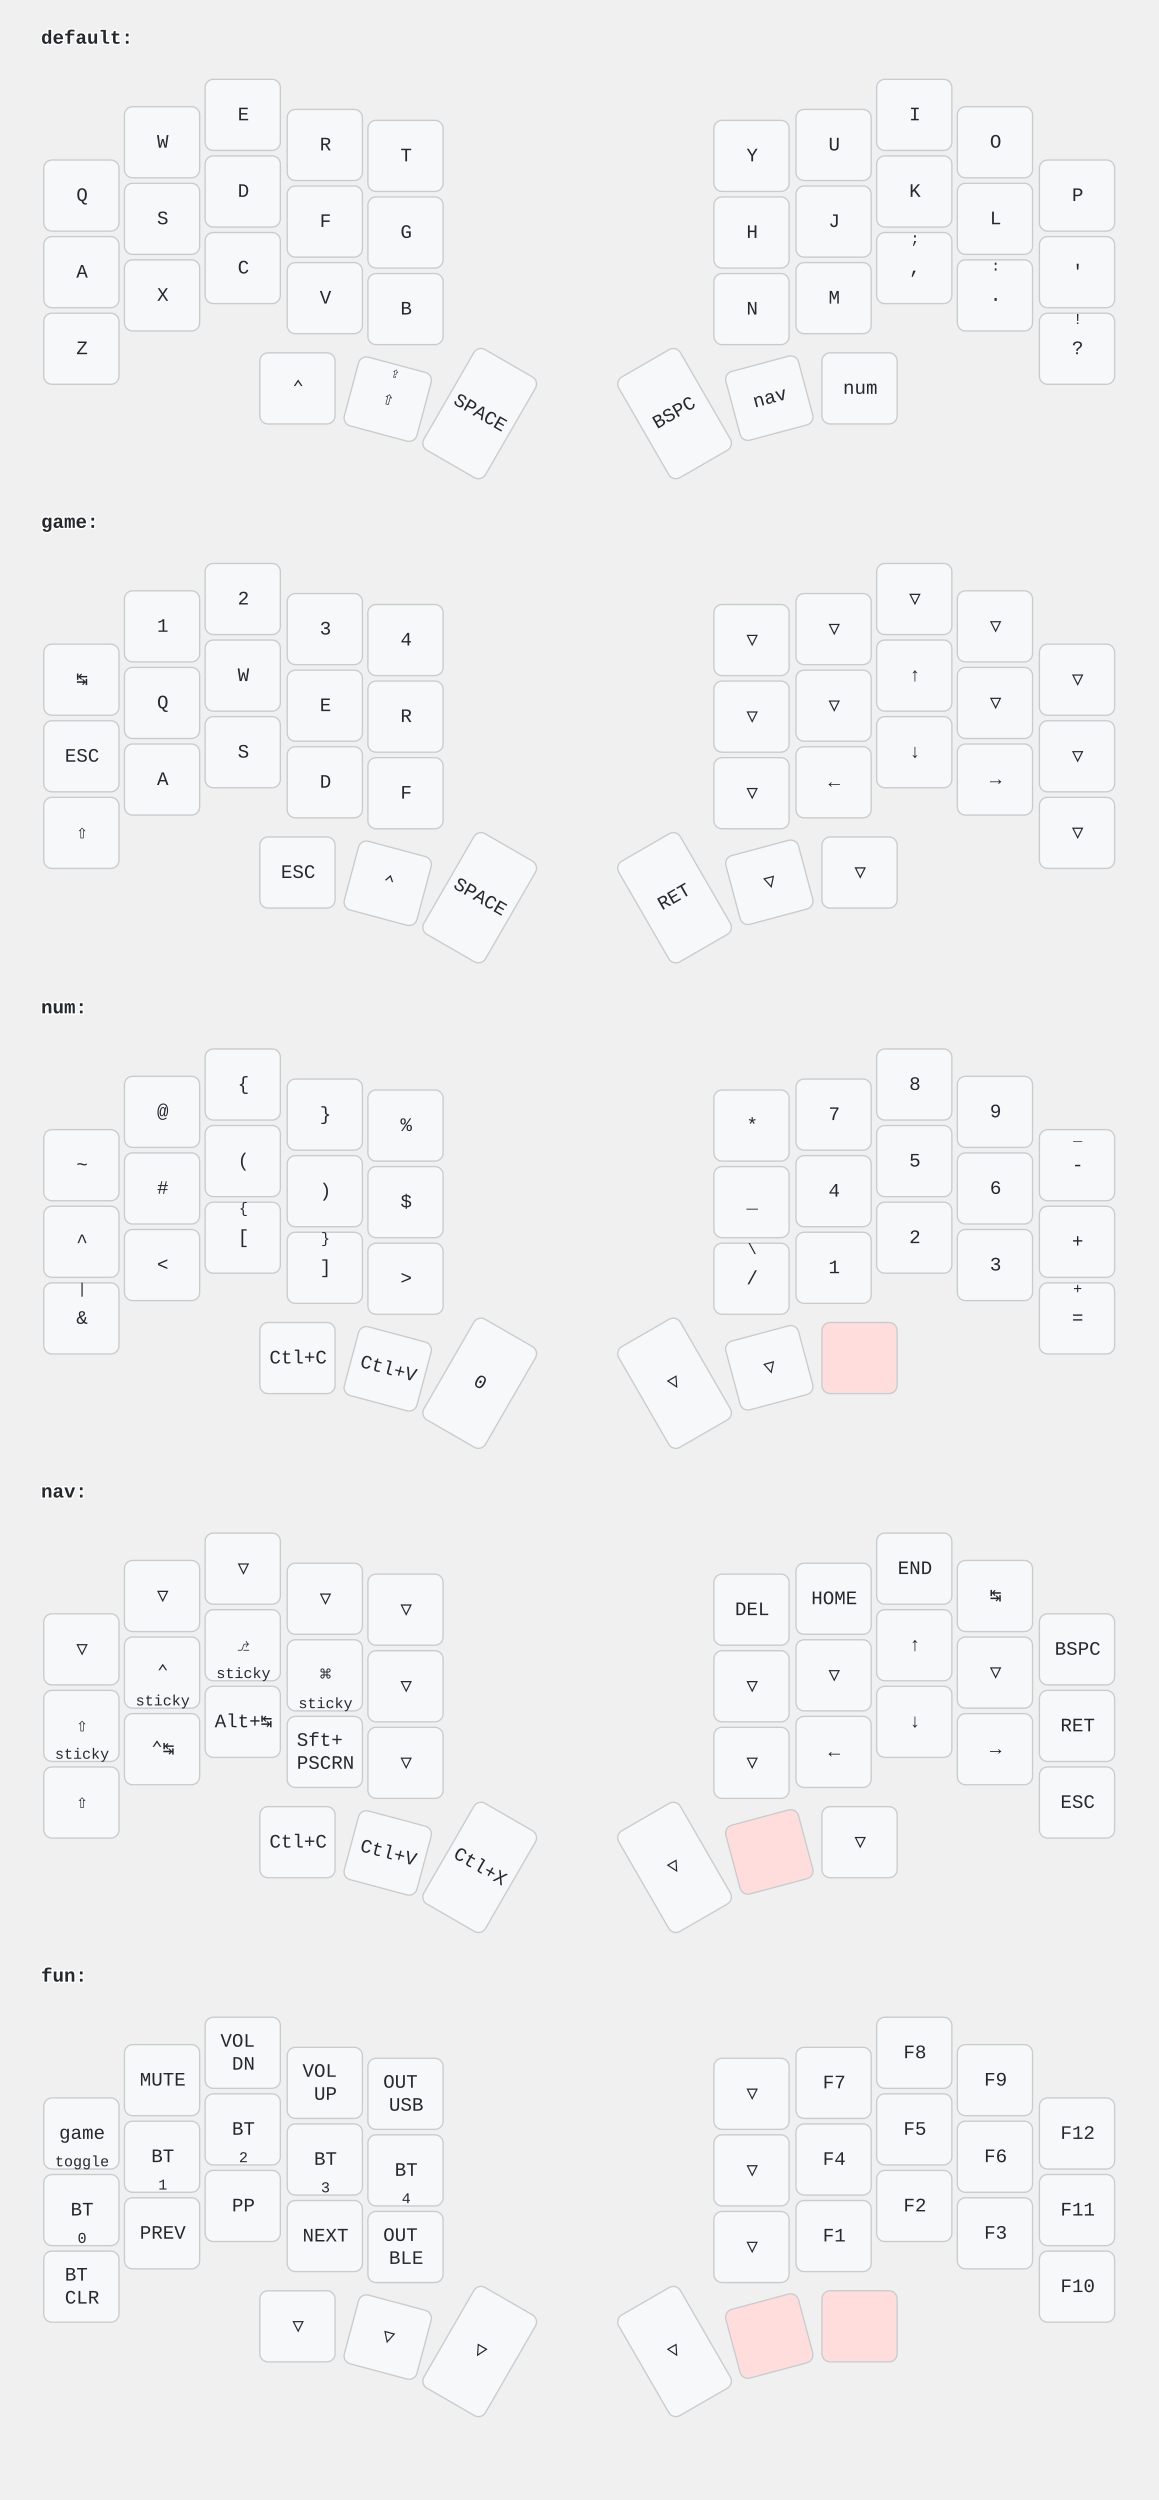
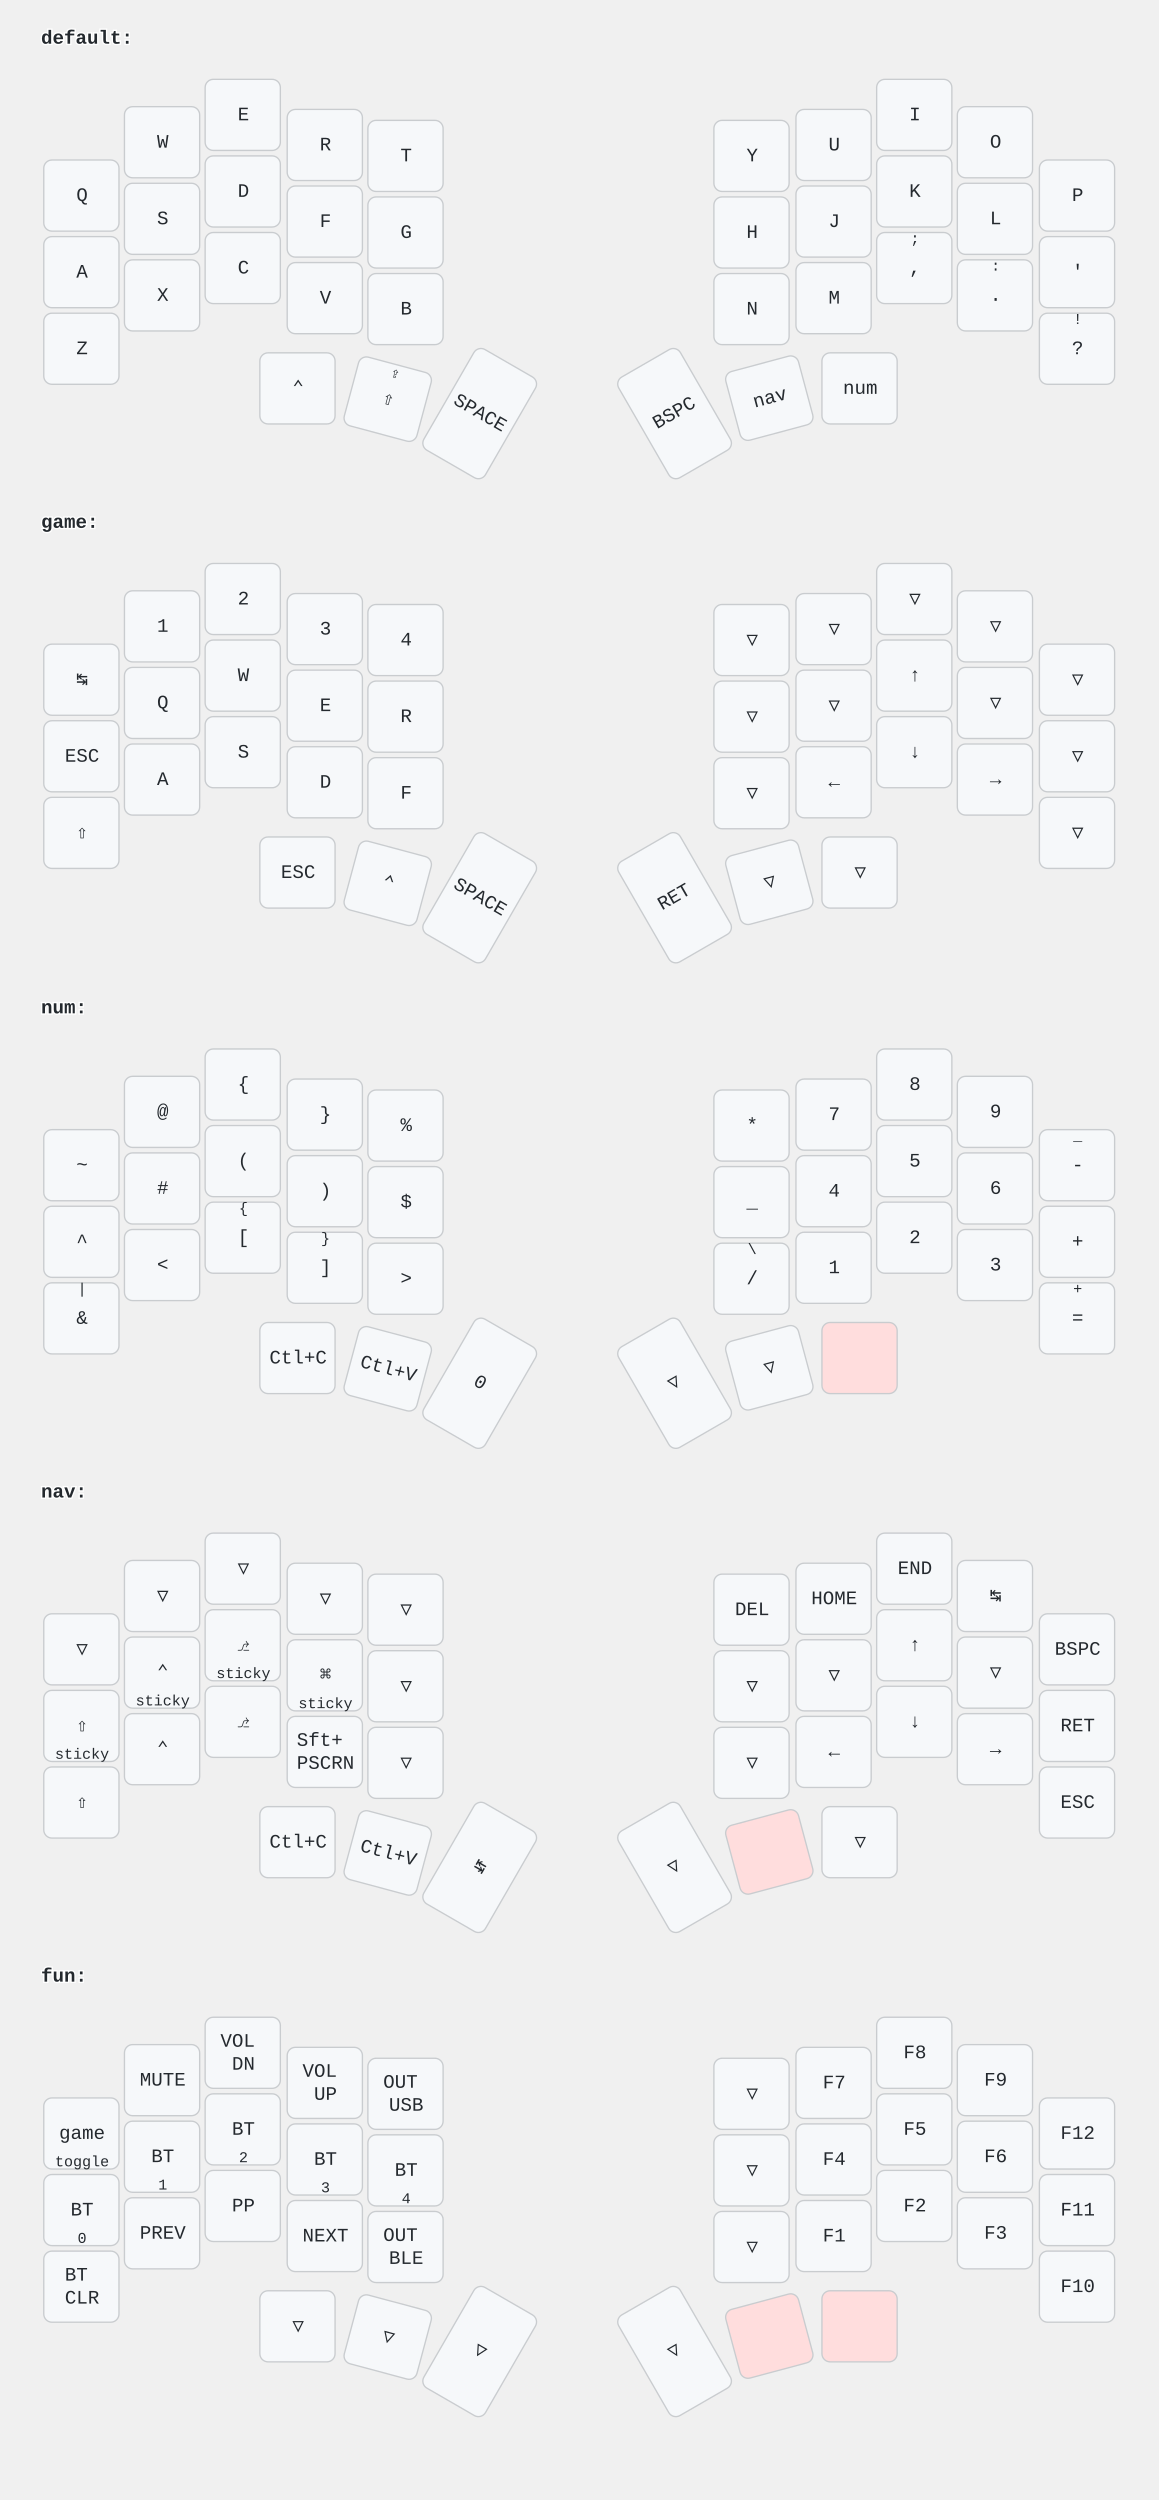
<svg xmlns="http://www.w3.org/2000/svg" width="847" height="1828" viewBox="0 0 847 1828" class="keymap">
  <style>/* font and background color specifications */
svg {
    font-family: SFMono-Regular,Consolas,Liberation Mono,Menlo,monospace;
    font-size: 14px;
    font-kerning: normal;
    text-rendering: optimizeLegibility;
    fill: #24292e;
}

/* default key styling */
rect {
    fill: #f6f8fa;
    stroke: #c9cccf;
    stroke-width: 1;
}

/* color accent for combo boxes */
rect.combo {
    fill: #cdf;
}

/* color accent for held keys */
rect.held, rect.combo.held {
    fill: #fdd;
}

/* color accent for ghost (optional) keys */
rect.ghost, rect.combo.ghost {
    fill: #ddd;
}

text {
    text-anchor: middle;
    dominant-baseline: middle;
}

/* styling for layer labels */
text.label {
    font-weight: bold;
    text-anchor: start;
    stroke: white;
    stroke-width: 2;
    paint-order: stroke;
}

/* styling for combo tap, and key hold/shifted label text */
text.combo, text.hold, text.shifted {
    font-size: 11px;
}

text.hold {
    text-anchor: middle;
    dominant-baseline: auto;
}

text.shifted {
    text-anchor: middle;
    dominant-baseline: hanging;
}

/* styling for hold/shifted label text in combo box */
text.combo.hold, text.combo.shifted {
    font-size: 8px;
}

/* styling for combo dendrons */
path {
    stroke-width: 1;
    stroke: gray;
    fill: none;
}
</style>
  <g transform="translate(30, 0)" class="layer-default">
    <text x="0" y="28" class="label" id="default">default:</text>
    <g transform="translate(0, 56)">
      <g transform="translate(30, 87)" class="key keypos-0">
        <rect rx="6" ry="6" x="-28" y="-26" width="55" height="52" class="key" />
        <text x="0" y="0" class="key tap">Q</text>
      </g>
      <g transform="translate(89, 48)" class="key keypos-1">
        <rect rx="6" ry="6" x="-28" y="-26" width="55" height="52" class="key" />
        <text x="0" y="0" class="key tap">W</text>
      </g>
      <g transform="translate(148, 28)" class="key keypos-2">
        <rect rx="6" ry="6" x="-28" y="-26" width="55" height="52" class="key" />
        <text x="0" y="0" class="key tap">E</text>
      </g>
      <g transform="translate(208, 50)" class="key keypos-3">
        <rect rx="6" ry="6" x="-28" y="-26" width="55" height="52" class="key" />
        <text x="0" y="0" class="key tap">R</text>
      </g>
      <g transform="translate(267, 58)" class="key keypos-4">
        <rect rx="6" ry="6" x="-28" y="-26" width="55" height="52" class="key" />
        <text x="0" y="0" class="key tap">T</text>
      </g>
      <g transform="translate(520, 58)" class="key keypos-5">
        <rect rx="6" ry="6" x="-28" y="-26" width="55" height="52" class="key" />
        <text x="0" y="0" class="key tap">Y</text>
      </g>
      <g transform="translate(580, 50)" class="key keypos-6">
        <rect rx="6" ry="6" x="-28" y="-26" width="55" height="52" class="key" />
        <text x="0" y="0" class="key tap">U</text>
      </g>
      <g transform="translate(639, 28)" class="key keypos-7">
        <rect rx="6" ry="6" x="-28" y="-26" width="55" height="52" class="key" />
        <text x="0" y="0" class="key tap">I</text>
      </g>
      <g transform="translate(698, 48)" class="key keypos-8">
        <rect rx="6" ry="6" x="-28" y="-26" width="55" height="52" class="key" />
        <text x="0" y="0" class="key tap">O</text>
      </g>
      <g transform="translate(758, 87)" class="key keypos-9">
        <rect rx="6" ry="6" x="-28" y="-26" width="55" height="52" class="key" />
        <text x="0" y="0" class="key tap">P</text>
      </g>
      <g transform="translate(30, 143)" class="key keypos-10">
        <rect rx="6" ry="6" x="-28" y="-26" width="55" height="52" class="key" />
        <text x="0" y="0" class="key tap">A</text>
      </g>
      <g transform="translate(89, 104)" class="key keypos-11">
        <rect rx="6" ry="6" x="-28" y="-26" width="55" height="52" class="key" />
        <text x="0" y="0" class="key tap">S</text>
      </g>
      <g transform="translate(148, 84)" class="key keypos-12">
        <rect rx="6" ry="6" x="-28" y="-26" width="55" height="52" class="key" />
        <text x="0" y="0" class="key tap">D</text>
      </g>
      <g transform="translate(208, 106)" class="key keypos-13">
        <rect rx="6" ry="6" x="-28" y="-26" width="55" height="52" class="key" />
        <text x="0" y="0" class="key tap">F</text>
      </g>
      <g transform="translate(267, 114)" class="key keypos-14">
        <rect rx="6" ry="6" x="-28" y="-26" width="55" height="52" class="key" />
        <text x="0" y="0" class="key tap">G</text>
      </g>
      <g transform="translate(520, 114)" class="key keypos-15">
        <rect rx="6" ry="6" x="-28" y="-26" width="55" height="52" class="key" />
        <text x="0" y="0" class="key tap">H</text>
      </g>
      <g transform="translate(580, 106)" class="key keypos-16">
        <rect rx="6" ry="6" x="-28" y="-26" width="55" height="52" class="key" />
        <text x="0" y="0" class="key tap">J</text>
      </g>
      <g transform="translate(639, 84)" class="key keypos-17">
        <rect rx="6" ry="6" x="-28" y="-26" width="55" height="52" class="key" />
        <text x="0" y="0" class="key tap">K</text>
      </g>
      <g transform="translate(698, 104)" class="key keypos-18">
        <rect rx="6" ry="6" x="-28" y="-26" width="55" height="52" class="key" />
        <text x="0" y="0" class="key tap">L</text>
      </g>
      <g transform="translate(758, 143)" class="key keypos-19">
        <rect rx="6" ry="6" x="-28" y="-26" width="55" height="52" class="key" />
        <text x="0" y="0" class="key tap">'</text>
      </g>
      <g transform="translate(30, 199)" class="key keypos-20">
        <rect rx="6" ry="6" x="-28" y="-26" width="55" height="52" class="key" />
        <text x="0" y="0" class="key tap">Z</text>
      </g>
      <g transform="translate(89, 160)" class="key keypos-21">
        <rect rx="6" ry="6" x="-28" y="-26" width="55" height="52" class="key" />
        <text x="0" y="0" class="key tap">X</text>
      </g>
      <g transform="translate(148, 140)" class="key keypos-22">
        <rect rx="6" ry="6" x="-28" y="-26" width="55" height="52" class="key" />
        <text x="0" y="0" class="key tap">C</text>
      </g>
      <g transform="translate(208, 162)" class="key keypos-23">
        <rect rx="6" ry="6" x="-28" y="-26" width="55" height="52" class="key" />
        <text x="0" y="0" class="key tap">V</text>
      </g>
      <g transform="translate(267, 170)" class="key keypos-24">
        <rect rx="6" ry="6" x="-28" y="-26" width="55" height="52" class="key" />
        <text x="0" y="0" class="key tap">B</text>
      </g>
      <g transform="translate(520, 170)" class="key keypos-25">
        <rect rx="6" ry="6" x="-28" y="-26" width="55" height="52" class="key" />
        <text x="0" y="0" class="key tap">N</text>
      </g>
      <g transform="translate(580, 162)" class="key keypos-26">
        <rect rx="6" ry="6" x="-28" y="-26" width="55" height="52" class="key" />
        <text x="0" y="0" class="key tap">M</text>
      </g>
      <g transform="translate(639, 140)" class="key keypos-27">
        <rect rx="6" ry="6" x="-28" y="-26" width="55" height="52" class="key" />
        <text x="0" y="0" class="key tap">,</text>
        <text x="0" y="-24" class="key shifted">;</text>
      </g>
      <g transform="translate(698, 160)" class="key keypos-28">
        <rect rx="6" ry="6" x="-28" y="-26" width="55" height="52" class="key" />
        <text x="0" y="0" class="key tap">.</text>
        <text x="0" y="-24" class="key shifted">:</text>
      </g>
      <g transform="translate(758, 199)" class="key keypos-29">
        <rect rx="6" ry="6" x="-28" y="-26" width="55" height="52" class="key" />
        <text x="0" y="0" class="key tap">?</text>
        <text x="0" y="-24" class="key shifted">!</text>
      </g>
      <g transform="translate(188, 228)" class="key keypos-30">
        <rect rx="6" ry="6" x="-28" y="-26" width="55" height="52" class="key" />
        <text x="0" y="0" class="key tap">⌃</text>
      </g>
      <g transform="translate(254, 236) rotate(15.0)" class="key keypos-31">
        <rect rx="6" ry="6" x="-28" y="-26" width="55" height="52" class="key" />
        <text x="0" y="0" class="key tap">⇧</text>
        <text x="0" y="-24" class="key shifted">⇪</text>
      </g>
      <g transform="translate(321, 246) rotate(30.0)" class="key keypos-32">
        <rect rx="6" ry="6" x="-26" y="-42" width="52" height="85" class="key" />
        <text x="0" y="0" class="key tap">SPACE</text>
      </g>
      <g transform="translate(463, 246) rotate(-30.0)" class="key keypos-33">
        <rect rx="6" ry="6" x="-26" y="-42" width="52" height="85" class="key" />
        <text x="0" y="0" class="key tap">BSPC</text>
      </g>
      <g transform="translate(533, 235) rotate(-15.0)" class="key keypos-34">
        <rect rx="6" ry="6" x="-28" y="-26" width="55" height="52" class="key" />
        <a href="#nav">
          <text x="0" y="0" class="key tap layer-activator">nav</text>
        </a>
      </g>
      <g transform="translate(599, 228)" class="key keypos-35">
        <rect rx="6" ry="6" x="-28" y="-26" width="55" height="52" class="key" />
        <a href="#num">
          <text x="0" y="0" class="key tap layer-activator">num</text>
        </a>
      </g>
    </g>
  </g>
  <g transform="translate(30, 354)" class="layer-game">
    <text x="0" y="28" class="label" id="game">game:</text>
    <g transform="translate(0, 56)">
      <g transform="translate(30, 87)" class="key keypos-0">
        <rect rx="6" ry="6" x="-28" y="-26" width="55" height="52" class="key" />
        <text x="0" y="0" class="key tap">↹</text>
      </g>
      <g transform="translate(89, 48)" class="key keypos-1">
        <rect rx="6" ry="6" x="-28" y="-26" width="55" height="52" class="key" />
        <text x="0" y="0" class="key tap">1</text>
      </g>
      <g transform="translate(148, 28)" class="key keypos-2">
        <rect rx="6" ry="6" x="-28" y="-26" width="55" height="52" class="key" />
        <text x="0" y="0" class="key tap">2</text>
      </g>
      <g transform="translate(208, 50)" class="key keypos-3">
        <rect rx="6" ry="6" x="-28" y="-26" width="55" height="52" class="key" />
        <text x="0" y="0" class="key tap">3</text>
      </g>
      <g transform="translate(267, 58)" class="key keypos-4">
        <rect rx="6" ry="6" x="-28" y="-26" width="55" height="52" class="key" />
        <text x="0" y="0" class="key tap">4</text>
      </g>
      <g transform="translate(520, 58)" class="key trans keypos-5">
        <rect rx="6" ry="6" x="-28" y="-26" width="55" height="52" class="key trans" />
        <text x="0" y="0" class="key trans tap">▽</text>
      </g>
      <g transform="translate(580, 50)" class="key trans keypos-6">
        <rect rx="6" ry="6" x="-28" y="-26" width="55" height="52" class="key trans" />
        <text x="0" y="0" class="key trans tap">▽</text>
      </g>
      <g transform="translate(639, 28)" class="key trans keypos-7">
        <rect rx="6" ry="6" x="-28" y="-26" width="55" height="52" class="key trans" />
        <text x="0" y="0" class="key trans tap">▽</text>
      </g>
      <g transform="translate(698, 48)" class="key trans keypos-8">
        <rect rx="6" ry="6" x="-28" y="-26" width="55" height="52" class="key trans" />
        <text x="0" y="0" class="key trans tap">▽</text>
      </g>
      <g transform="translate(758, 87)" class="key trans keypos-9">
        <rect rx="6" ry="6" x="-28" y="-26" width="55" height="52" class="key trans" />
        <text x="0" y="0" class="key trans tap">▽</text>
      </g>
      <g transform="translate(30, 143)" class="key keypos-10">
        <rect rx="6" ry="6" x="-28" y="-26" width="55" height="52" class="key" />
        <text x="0" y="0" class="key tap">ESC</text>
      </g>
      <g transform="translate(89, 104)" class="key keypos-11">
        <rect rx="6" ry="6" x="-28" y="-26" width="55" height="52" class="key" />
        <text x="0" y="0" class="key tap">Q</text>
      </g>
      <g transform="translate(148, 84)" class="key keypos-12">
        <rect rx="6" ry="6" x="-28" y="-26" width="55" height="52" class="key" />
        <text x="0" y="0" class="key tap">W</text>
      </g>
      <g transform="translate(208, 106)" class="key keypos-13">
        <rect rx="6" ry="6" x="-28" y="-26" width="55" height="52" class="key" />
        <text x="0" y="0" class="key tap">E</text>
      </g>
      <g transform="translate(267, 114)" class="key keypos-14">
        <rect rx="6" ry="6" x="-28" y="-26" width="55" height="52" class="key" />
        <text x="0" y="0" class="key tap">R</text>
      </g>
      <g transform="translate(520, 114)" class="key trans keypos-15">
        <rect rx="6" ry="6" x="-28" y="-26" width="55" height="52" class="key trans" />
        <text x="0" y="0" class="key trans tap">▽</text>
      </g>
      <g transform="translate(580, 106)" class="key trans keypos-16">
        <rect rx="6" ry="6" x="-28" y="-26" width="55" height="52" class="key trans" />
        <text x="0" y="0" class="key trans tap">▽</text>
      </g>
      <g transform="translate(639, 84)" class="key keypos-17">
        <rect rx="6" ry="6" x="-28" y="-26" width="55" height="52" class="key" />
        <text x="0" y="0" class="key tap">↑</text>
      </g>
      <g transform="translate(698, 104)" class="key trans keypos-18">
        <rect rx="6" ry="6" x="-28" y="-26" width="55" height="52" class="key trans" />
        <text x="0" y="0" class="key trans tap">▽</text>
      </g>
      <g transform="translate(758, 143)" class="key trans keypos-19">
        <rect rx="6" ry="6" x="-28" y="-26" width="55" height="52" class="key trans" />
        <text x="0" y="0" class="key trans tap">▽</text>
      </g>
      <g transform="translate(30, 199)" class="key keypos-20">
        <rect rx="6" ry="6" x="-28" y="-26" width="55" height="52" class="key" />
        <text x="0" y="0" class="key tap">⇧</text>
      </g>
      <g transform="translate(89, 160)" class="key keypos-21">
        <rect rx="6" ry="6" x="-28" y="-26" width="55" height="52" class="key" />
        <text x="0" y="0" class="key tap">A</text>
      </g>
      <g transform="translate(148, 140)" class="key keypos-22">
        <rect rx="6" ry="6" x="-28" y="-26" width="55" height="52" class="key" />
        <text x="0" y="0" class="key tap">S</text>
      </g>
      <g transform="translate(208, 162)" class="key keypos-23">
        <rect rx="6" ry="6" x="-28" y="-26" width="55" height="52" class="key" />
        <text x="0" y="0" class="key tap">D</text>
      </g>
      <g transform="translate(267, 170)" class="key keypos-24">
        <rect rx="6" ry="6" x="-28" y="-26" width="55" height="52" class="key" />
        <text x="0" y="0" class="key tap">F</text>
      </g>
      <g transform="translate(520, 170)" class="key trans keypos-25">
        <rect rx="6" ry="6" x="-28" y="-26" width="55" height="52" class="key trans" />
        <text x="0" y="0" class="key trans tap">▽</text>
      </g>
      <g transform="translate(580, 162)" class="key keypos-26">
        <rect rx="6" ry="6" x="-28" y="-26" width="55" height="52" class="key" />
        <text x="0" y="0" class="key tap">←</text>
      </g>
      <g transform="translate(639, 140)" class="key keypos-27">
        <rect rx="6" ry="6" x="-28" y="-26" width="55" height="52" class="key" />
        <text x="0" y="0" class="key tap">↓</text>
      </g>
      <g transform="translate(698, 160)" class="key keypos-28">
        <rect rx="6" ry="6" x="-28" y="-26" width="55" height="52" class="key" />
        <text x="0" y="0" class="key tap">→</text>
      </g>
      <g transform="translate(758, 199)" class="key trans keypos-29">
        <rect rx="6" ry="6" x="-28" y="-26" width="55" height="52" class="key trans" />
        <text x="0" y="0" class="key trans tap">▽</text>
      </g>
      <g transform="translate(188, 228)" class="key keypos-30">
        <rect rx="6" ry="6" x="-28" y="-26" width="55" height="52" class="key" />
        <text x="0" y="0" class="key tap">ESC</text>
      </g>
      <g transform="translate(254, 236) rotate(15.0)" class="key keypos-31">
        <rect rx="6" ry="6" x="-28" y="-26" width="55" height="52" class="key" />
        <text x="0" y="0" class="key tap">⌃</text>
      </g>
      <g transform="translate(321, 246) rotate(30.0)" class="key keypos-32">
        <rect rx="6" ry="6" x="-26" y="-42" width="52" height="85" class="key" />
        <text x="0" y="0" class="key tap">SPACE</text>
      </g>
      <g transform="translate(463, 246) rotate(-30.0)" class="key keypos-33">
        <rect rx="6" ry="6" x="-26" y="-42" width="52" height="85" class="key" />
        <text x="0" y="0" class="key tap">RET</text>
      </g>
      <g transform="translate(533, 235) rotate(-15.0)" class="key trans keypos-34">
        <rect rx="6" ry="6" x="-28" y="-26" width="55" height="52" class="key trans" />
        <text x="0" y="0" class="key trans tap">▽</text>
      </g>
      <g transform="translate(599, 228)" class="key trans keypos-35">
        <rect rx="6" ry="6" x="-28" y="-26" width="55" height="52" class="key trans" />
        <text x="0" y="0" class="key trans tap">▽</text>
      </g>
    </g>
  </g>
  <g transform="translate(30, 709)" class="layer-num">
    <text x="0" y="28" class="label" id="num">num:</text>
    <g transform="translate(0, 56)">
      <g transform="translate(30, 87)" class="key keypos-0">
        <rect rx="6" ry="6" x="-28" y="-26" width="55" height="52" class="key" />
        <text x="0" y="0" class="key tap">~</text>
      </g>
      <g transform="translate(89, 48)" class="key keypos-1">
        <rect rx="6" ry="6" x="-28" y="-26" width="55" height="52" class="key" />
        <text x="0" y="0" class="key tap">@</text>
      </g>
      <g transform="translate(148, 28)" class="key keypos-2">
        <rect rx="6" ry="6" x="-28" y="-26" width="55" height="52" class="key" />
        <text x="0" y="0" class="key tap">{</text>
      </g>
      <g transform="translate(208, 50)" class="key keypos-3">
        <rect rx="6" ry="6" x="-28" y="-26" width="55" height="52" class="key" />
        <text x="0" y="0" class="key tap">}</text>
      </g>
      <g transform="translate(267, 58)" class="key keypos-4">
        <rect rx="6" ry="6" x="-28" y="-26" width="55" height="52" class="key" />
        <text x="0" y="0" class="key tap">%</text>
      </g>
      <g transform="translate(520, 58)" class="key keypos-5">
        <rect rx="6" ry="6" x="-28" y="-26" width="55" height="52" class="key" />
        <text x="0" y="0" class="key tap">*</text>
      </g>
      <g transform="translate(580, 50)" class="key keypos-6">
        <rect rx="6" ry="6" x="-28" y="-26" width="55" height="52" class="key" />
        <text x="0" y="0" class="key tap">7</text>
      </g>
      <g transform="translate(639, 28)" class="key keypos-7">
        <rect rx="6" ry="6" x="-28" y="-26" width="55" height="52" class="key" />
        <text x="0" y="0" class="key tap">8</text>
      </g>
      <g transform="translate(698, 48)" class="key keypos-8">
        <rect rx="6" ry="6" x="-28" y="-26" width="55" height="52" class="key" />
        <text x="0" y="0" class="key tap">9</text>
      </g>
      <g transform="translate(758, 87)" class="key keypos-9">
        <rect rx="6" ry="6" x="-28" y="-26" width="55" height="52" class="key" />
        <text x="0" y="0" class="key tap">-</text>
        <text x="0" y="-24" class="key shifted">_</text>
      </g>
      <g transform="translate(30, 143)" class="key keypos-10">
        <rect rx="6" ry="6" x="-28" y="-26" width="55" height="52" class="key" />
        <text x="0" y="0" class="key tap">^</text>
      </g>
      <g transform="translate(89, 104)" class="key keypos-11">
        <rect rx="6" ry="6" x="-28" y="-26" width="55" height="52" class="key" />
        <text x="0" y="0" class="key tap">#</text>
      </g>
      <g transform="translate(148, 84)" class="key keypos-12">
        <rect rx="6" ry="6" x="-28" y="-26" width="55" height="52" class="key" />
        <text x="0" y="0" class="key tap">(</text>
      </g>
      <g transform="translate(208, 106)" class="key keypos-13">
        <rect rx="6" ry="6" x="-28" y="-26" width="55" height="52" class="key" />
        <text x="0" y="0" class="key tap">)</text>
      </g>
      <g transform="translate(267, 114)" class="key keypos-14">
        <rect rx="6" ry="6" x="-28" y="-26" width="55" height="52" class="key" />
        <text x="0" y="0" class="key tap">$</text>
      </g>
      <g transform="translate(520, 114)" class="key keypos-15">
        <rect rx="6" ry="6" x="-28" y="-26" width="55" height="52" class="key" />
        <text x="0" y="0" class="key tap">_</text>
      </g>
      <g transform="translate(580, 106)" class="key keypos-16">
        <rect rx="6" ry="6" x="-28" y="-26" width="55" height="52" class="key" />
        <text x="0" y="0" class="key tap">4</text>
      </g>
      <g transform="translate(639, 84)" class="key keypos-17">
        <rect rx="6" ry="6" x="-28" y="-26" width="55" height="52" class="key" />
        <text x="0" y="0" class="key tap">5</text>
      </g>
      <g transform="translate(698, 104)" class="key keypos-18">
        <rect rx="6" ry="6" x="-28" y="-26" width="55" height="52" class="key" />
        <text x="0" y="0" class="key tap">6</text>
      </g>
      <g transform="translate(758, 143)" class="key keypos-19">
        <rect rx="6" ry="6" x="-28" y="-26" width="55" height="52" class="key" />
        <text x="0" y="0" class="key tap">+</text>
      </g>
      <g transform="translate(30, 199)" class="key keypos-20">
        <rect rx="6" ry="6" x="-28" y="-26" width="55" height="52" class="key" />
        <text x="0" y="0" class="key tap">&amp;</text>
        <text x="0" y="-24" class="key shifted">|</text>
      </g>
      <g transform="translate(89, 160)" class="key keypos-21">
        <rect rx="6" ry="6" x="-28" y="-26" width="55" height="52" class="key" />
        <text x="0" y="0" class="key tap">&lt;</text>
      </g>
      <g transform="translate(148, 140)" class="key keypos-22">
        <rect rx="6" ry="6" x="-28" y="-26" width="55" height="52" class="key" />
        <text x="0" y="0" class="key tap">[</text>
        <text x="0" y="-24" class="key shifted">{</text>
      </g>
      <g transform="translate(208, 162)" class="key keypos-23">
        <rect rx="6" ry="6" x="-28" y="-26" width="55" height="52" class="key" />
        <text x="0" y="0" class="key tap">]</text>
        <text x="0" y="-24" class="key shifted">}</text>
      </g>
      <g transform="translate(267, 170)" class="key keypos-24">
        <rect rx="6" ry="6" x="-28" y="-26" width="55" height="52" class="key" />
        <text x="0" y="0" class="key tap">&gt;</text>
      </g>
      <g transform="translate(520, 170)" class="key keypos-25">
        <rect rx="6" ry="6" x="-28" y="-26" width="55" height="52" class="key" />
        <text x="0" y="0" class="key tap">/</text>
        <text x="0" y="-24" class="key shifted">\</text>
      </g>
      <g transform="translate(580, 162)" class="key keypos-26">
        <rect rx="6" ry="6" x="-28" y="-26" width="55" height="52" class="key" />
        <text x="0" y="0" class="key tap">1</text>
      </g>
      <g transform="translate(639, 140)" class="key keypos-27">
        <rect rx="6" ry="6" x="-28" y="-26" width="55" height="52" class="key" />
        <text x="0" y="0" class="key tap">2</text>
      </g>
      <g transform="translate(698, 160)" class="key keypos-28">
        <rect rx="6" ry="6" x="-28" y="-26" width="55" height="52" class="key" />
        <text x="0" y="0" class="key tap">3</text>
      </g>
      <g transform="translate(758, 199)" class="key keypos-29">
        <rect rx="6" ry="6" x="-28" y="-26" width="55" height="52" class="key" />
        <text x="0" y="0" class="key tap">=</text>
        <text x="0" y="-24" class="key shifted">+</text>
      </g>
      <g transform="translate(188, 228)" class="key keypos-30">
        <rect rx="6" ry="6" x="-28" y="-26" width="55" height="52" class="key" />
        <text x="0" y="0" class="key tap">Ctl+C</text>
      </g>
      <g transform="translate(254, 236) rotate(15.0)" class="key keypos-31">
        <rect rx="6" ry="6" x="-28" y="-26" width="55" height="52" class="key" />
        <text x="0" y="0" class="key tap">Ctl+V</text>
      </g>
      <g transform="translate(321, 246) rotate(30.0)" class="key keypos-32">
        <rect rx="6" ry="6" x="-26" y="-42" width="52" height="85" class="key" />
        <text x="0" y="0" class="key tap">0</text>
      </g>
      <g transform="translate(463, 246) rotate(-30.0)" class="key trans keypos-33">
        <rect rx="6" ry="6" x="-26" y="-42" width="52" height="85" class="key trans" />
        <text x="0" y="0" class="key trans tap">▽</text>
      </g>
      <g transform="translate(533, 235) rotate(-15.0)" class="key trans keypos-34">
        <rect rx="6" ry="6" x="-28" y="-26" width="55" height="52" class="key trans" />
        <text x="0" y="0" class="key trans tap">▽</text>
      </g>
      <g transform="translate(599, 228)" class="key held keypos-35">
        <rect rx="6" ry="6" x="-28" y="-26" width="55" height="52" class="key held" />
      </g>
    </g>
  </g>
  <g transform="translate(30, 1063)" class="layer-nav">
    <text x="0" y="28" class="label" id="nav">nav:</text>
    <g transform="translate(0, 56)">
      <g transform="translate(30, 87)" class="key trans keypos-0">
        <rect rx="6" ry="6" x="-28" y="-26" width="55" height="52" class="key trans" />
        <text x="0" y="0" class="key trans tap">▽</text>
      </g>
      <g transform="translate(89, 48)" class="key trans keypos-1">
        <rect rx="6" ry="6" x="-28" y="-26" width="55" height="52" class="key trans" />
        <text x="0" y="0" class="key trans tap">▽</text>
      </g>
      <g transform="translate(148, 28)" class="key trans keypos-2">
        <rect rx="6" ry="6" x="-28" y="-26" width="55" height="52" class="key trans" />
        <text x="0" y="0" class="key trans tap">▽</text>
      </g>
      <g transform="translate(208, 50)" class="key trans keypos-3">
        <rect rx="6" ry="6" x="-28" y="-26" width="55" height="52" class="key trans" />
        <text x="0" y="0" class="key trans tap">▽</text>
      </g>
      <g transform="translate(267, 58)" class="key trans keypos-4">
        <rect rx="6" ry="6" x="-28" y="-26" width="55" height="52" class="key trans" />
        <text x="0" y="0" class="key trans tap">▽</text>
      </g>
      <g transform="translate(520, 58)" class="key keypos-5">
        <rect rx="6" ry="6" x="-28" y="-26" width="55" height="52" class="key" />
        <text x="0" y="0" class="key tap">DEL</text>
      </g>
      <g transform="translate(580, 50)" class="key keypos-6">
        <rect rx="6" ry="6" x="-28" y="-26" width="55" height="52" class="key" />
        <text x="0" y="0" class="key tap">HOME</text>
      </g>
      <g transform="translate(639, 28)" class="key keypos-7">
        <rect rx="6" ry="6" x="-28" y="-26" width="55" height="52" class="key" />
        <text x="0" y="0" class="key tap">END</text>
      </g>
      <g transform="translate(698, 48)" class="key keypos-8">
        <rect rx="6" ry="6" x="-28" y="-26" width="55" height="52" class="key" />
        <text x="0" y="0" class="key tap">↹</text>
      </g>
      <g transform="translate(758, 87)" class="key keypos-9">
        <rect rx="6" ry="6" x="-28" y="-26" width="55" height="52" class="key" />
        <text x="0" y="0" class="key tap">BSPC</text>
      </g>
      <g transform="translate(30, 143)" class="key keypos-10">
        <rect rx="6" ry="6" x="-28" y="-26" width="55" height="52" class="key" />
        <text x="0" y="0" class="key tap">⇧</text>
        <text x="0" y="24" class="key hold">sticky</text>
      </g>
      <g transform="translate(89, 104)" class="key keypos-11">
        <rect rx="6" ry="6" x="-28" y="-26" width="55" height="52" class="key" />
        <text x="0" y="0" class="key tap">⌃</text>
        <text x="0" y="24" class="key hold">sticky</text>
      </g>
      <g transform="translate(148, 84)" class="key keypos-12">
        <rect rx="6" ry="6" x="-28" y="-26" width="55" height="52" class="key" />
        <text x="0" y="0" class="key tap">⎇</text>
        <text x="0" y="24" class="key hold">sticky</text>
      </g>
      <g transform="translate(208, 106)" class="key keypos-13">
        <rect rx="6" ry="6" x="-28" y="-26" width="55" height="52" class="key" />
        <text x="0" y="0" class="key tap">⌘</text>
        <text x="0" y="24" class="key hold">sticky</text>
      </g>
      <g transform="translate(267, 114)" class="key trans keypos-14">
        <rect rx="6" ry="6" x="-28" y="-26" width="55" height="52" class="key trans" />
        <text x="0" y="0" class="key trans tap">▽</text>
      </g>
      <g transform="translate(520, 114)" class="key trans keypos-15">
        <rect rx="6" ry="6" x="-28" y="-26" width="55" height="52" class="key trans" />
        <text x="0" y="0" class="key trans tap">▽</text>
      </g>
      <g transform="translate(580, 106)" class="key trans keypos-16">
        <rect rx="6" ry="6" x="-28" y="-26" width="55" height="52" class="key trans" />
        <text x="0" y="0" class="key trans tap">▽</text>
      </g>
      <g transform="translate(639, 84)" class="key keypos-17">
        <rect rx="6" ry="6" x="-28" y="-26" width="55" height="52" class="key" />
        <text x="0" y="0" class="key tap">↑</text>
      </g>
      <g transform="translate(698, 104)" class="key trans keypos-18">
        <rect rx="6" ry="6" x="-28" y="-26" width="55" height="52" class="key trans" />
        <text x="0" y="0" class="key trans tap">▽</text>
      </g>
      <g transform="translate(758, 143)" class="key keypos-19">
        <rect rx="6" ry="6" x="-28" y="-26" width="55" height="52" class="key" />
        <text x="0" y="0" class="key tap">RET</text>
      </g>
      <g transform="translate(30, 199)" class="key keypos-20">
        <rect rx="6" ry="6" x="-28" y="-26" width="55" height="52" class="key" />
        <text x="0" y="0" class="key tap">⇧</text>
      </g>
      <g transform="translate(89, 160)" class="key keypos-21">
        <rect rx="6" ry="6" x="-28" y="-26" width="55" height="52" class="key" />
-         <text x="0" y="0" class="key tap">⌃↹</text>
+         <text x="0" y="0" class="key tap">⌃</text>
      </g>
      <g transform="translate(148, 140)" class="key keypos-22">
        <rect rx="6" ry="6" x="-28" y="-26" width="55" height="52" class="key" />
-         <text x="0" y="0" class="key tap">Alt+↹</text>
+         <text x="0" y="0" class="key tap">⎇</text>
      </g>
      <g transform="translate(208, 162)" class="key keypos-23">
        <rect rx="6" ry="6" x="-28" y="-26" width="55" height="52" class="key" />
        <text x="0" y="0" class="key tap">
          <tspan x="0" dy="-0.6em">Sft+</tspan>
          <tspan x="0" dy="1.2em">PSCRN</tspan>
        </text>
      </g>
      <g transform="translate(267, 170)" class="key trans keypos-24">
        <rect rx="6" ry="6" x="-28" y="-26" width="55" height="52" class="key trans" />
        <text x="0" y="0" class="key trans tap">▽</text>
      </g>
      <g transform="translate(520, 170)" class="key trans keypos-25">
        <rect rx="6" ry="6" x="-28" y="-26" width="55" height="52" class="key trans" />
        <text x="0" y="0" class="key trans tap">▽</text>
      </g>
      <g transform="translate(580, 162)" class="key keypos-26">
        <rect rx="6" ry="6" x="-28" y="-26" width="55" height="52" class="key" />
        <text x="0" y="0" class="key tap">←</text>
      </g>
      <g transform="translate(639, 140)" class="key keypos-27">
        <rect rx="6" ry="6" x="-28" y="-26" width="55" height="52" class="key" />
        <text x="0" y="0" class="key tap">↓</text>
      </g>
      <g transform="translate(698, 160)" class="key keypos-28">
        <rect rx="6" ry="6" x="-28" y="-26" width="55" height="52" class="key" />
        <text x="0" y="0" class="key tap">→</text>
      </g>
      <g transform="translate(758, 199)" class="key keypos-29">
        <rect rx="6" ry="6" x="-28" y="-26" width="55" height="52" class="key" />
        <text x="0" y="0" class="key tap">ESC</text>
      </g>
      <g transform="translate(188, 228)" class="key keypos-30">
        <rect rx="6" ry="6" x="-28" y="-26" width="55" height="52" class="key" />
        <text x="0" y="0" class="key tap">Ctl+C</text>
      </g>
      <g transform="translate(254, 236) rotate(15.0)" class="key keypos-31">
        <rect rx="6" ry="6" x="-28" y="-26" width="55" height="52" class="key" />
        <text x="0" y="0" class="key tap">Ctl+V</text>
      </g>
      <g transform="translate(321, 246) rotate(30.0)" class="key keypos-32">
        <rect rx="6" ry="6" x="-26" y="-42" width="52" height="85" class="key" />
-         <text x="0" y="0" class="key tap">Ctl+X</text>
+         <text x="0" y="0" class="key tap">↹</text>
      </g>
      <g transform="translate(463, 246) rotate(-30.0)" class="key trans keypos-33">
        <rect rx="6" ry="6" x="-26" y="-42" width="52" height="85" class="key trans" />
        <text x="0" y="0" class="key trans tap">▽</text>
      </g>
      <g transform="translate(533, 235) rotate(-15.0)" class="key held keypos-34">
        <rect rx="6" ry="6" x="-28" y="-26" width="55" height="52" class="key held" />
      </g>
      <g transform="translate(599, 228)" class="key trans keypos-35">
        <rect rx="6" ry="6" x="-28" y="-26" width="55" height="52" class="key trans" />
        <text x="0" y="0" class="key trans tap">▽</text>
      </g>
    </g>
  </g>
  <g transform="translate(30, 1417)" class="layer-fun">
    <text x="0" y="28" class="label" id="fun">fun:</text>
    <g transform="translate(0, 56)">
      <g transform="translate(30, 87)" class="key keypos-0">
        <rect rx="6" ry="6" x="-28" y="-26" width="55" height="52" class="key" />
        <a href="#game">
          <text x="0" y="0" class="key tap layer-activator">game</text>
        </a>
        <text x="0" y="24" class="key hold">toggle</text>
      </g>
      <g transform="translate(89, 48)" class="key keypos-1">
        <rect rx="6" ry="6" x="-28" y="-26" width="55" height="52" class="key" />
        <text x="0" y="0" class="key tap">MUTE</text>
      </g>
      <g transform="translate(148, 28)" class="key keypos-2">
        <rect rx="6" ry="6" x="-28" y="-26" width="55" height="52" class="key" />
        <text x="0" y="0" class="key tap">
          <tspan x="0" dy="-0.6em">VOL</tspan>
          <tspan x="0" dy="1.2em">DN</tspan>
        </text>
      </g>
      <g transform="translate(208, 50)" class="key keypos-3">
        <rect rx="6" ry="6" x="-28" y="-26" width="55" height="52" class="key" />
        <text x="0" y="0" class="key tap">
          <tspan x="0" dy="-0.6em">VOL</tspan>
          <tspan x="0" dy="1.2em">UP</tspan>
        </text>
      </g>
      <g transform="translate(267, 58)" class="key keypos-4">
        <rect rx="6" ry="6" x="-28" y="-26" width="55" height="52" class="key" />
        <text x="0" y="0" class="key tap">
          <tspan x="0" dy="-0.6em">OUT</tspan>
          <tspan x="0" dy="1.2em">USB</tspan>
        </text>
      </g>
      <g transform="translate(520, 58)" class="key trans keypos-5">
        <rect rx="6" ry="6" x="-28" y="-26" width="55" height="52" class="key trans" />
        <text x="0" y="0" class="key trans tap">▽</text>
      </g>
      <g transform="translate(580, 50)" class="key keypos-6">
        <rect rx="6" ry="6" x="-28" y="-26" width="55" height="52" class="key" />
        <text x="0" y="0" class="key tap">F7</text>
      </g>
      <g transform="translate(639, 28)" class="key keypos-7">
        <rect rx="6" ry="6" x="-28" y="-26" width="55" height="52" class="key" />
        <text x="0" y="0" class="key tap">F8</text>
      </g>
      <g transform="translate(698, 48)" class="key keypos-8">
        <rect rx="6" ry="6" x="-28" y="-26" width="55" height="52" class="key" />
        <text x="0" y="0" class="key tap">F9</text>
      </g>
      <g transform="translate(758, 87)" class="key keypos-9">
        <rect rx="6" ry="6" x="-28" y="-26" width="55" height="52" class="key" />
        <text x="0" y="0" class="key tap">F12</text>
      </g>
      <g transform="translate(30, 143)" class="key keypos-10">
        <rect rx="6" ry="6" x="-28" y="-26" width="55" height="52" class="key" />
        <text x="0" y="0" class="key tap">BT</text>
        <text x="0" y="24" class="key hold">0</text>
      </g>
      <g transform="translate(89, 104)" class="key keypos-11">
        <rect rx="6" ry="6" x="-28" y="-26" width="55" height="52" class="key" />
        <text x="0" y="0" class="key tap">BT</text>
        <text x="0" y="24" class="key hold">1</text>
      </g>
      <g transform="translate(148, 84)" class="key keypos-12">
        <rect rx="6" ry="6" x="-28" y="-26" width="55" height="52" class="key" />
        <text x="0" y="0" class="key tap">BT</text>
        <text x="0" y="24" class="key hold">2</text>
      </g>
      <g transform="translate(208, 106)" class="key keypos-13">
        <rect rx="6" ry="6" x="-28" y="-26" width="55" height="52" class="key" />
        <text x="0" y="0" class="key tap">BT</text>
        <text x="0" y="24" class="key hold">3</text>
      </g>
      <g transform="translate(267, 114)" class="key keypos-14">
        <rect rx="6" ry="6" x="-28" y="-26" width="55" height="52" class="key" />
        <text x="0" y="0" class="key tap">BT</text>
        <text x="0" y="24" class="key hold">4</text>
      </g>
      <g transform="translate(520, 114)" class="key trans keypos-15">
        <rect rx="6" ry="6" x="-28" y="-26" width="55" height="52" class="key trans" />
        <text x="0" y="0" class="key trans tap">▽</text>
      </g>
      <g transform="translate(580, 106)" class="key keypos-16">
        <rect rx="6" ry="6" x="-28" y="-26" width="55" height="52" class="key" />
        <text x="0" y="0" class="key tap">F4</text>
      </g>
      <g transform="translate(639, 84)" class="key keypos-17">
        <rect rx="6" ry="6" x="-28" y="-26" width="55" height="52" class="key" />
        <text x="0" y="0" class="key tap">F5</text>
      </g>
      <g transform="translate(698, 104)" class="key keypos-18">
        <rect rx="6" ry="6" x="-28" y="-26" width="55" height="52" class="key" />
        <text x="0" y="0" class="key tap">F6</text>
      </g>
      <g transform="translate(758, 143)" class="key keypos-19">
        <rect rx="6" ry="6" x="-28" y="-26" width="55" height="52" class="key" />
        <text x="0" y="0" class="key tap">F11</text>
      </g>
      <g transform="translate(30, 199)" class="key keypos-20">
        <rect rx="6" ry="6" x="-28" y="-26" width="55" height="52" class="key" />
        <text x="0" y="0" class="key tap">
          <tspan x="0" dy="-0.6em">BT</tspan>
          <tspan x="0" dy="1.2em">CLR</tspan>
        </text>
      </g>
      <g transform="translate(89, 160)" class="key keypos-21">
        <rect rx="6" ry="6" x="-28" y="-26" width="55" height="52" class="key" />
        <text x="0" y="0" class="key tap">PREV</text>
      </g>
      <g transform="translate(148, 140)" class="key keypos-22">
        <rect rx="6" ry="6" x="-28" y="-26" width="55" height="52" class="key" />
        <text x="0" y="0" class="key tap">PP</text>
      </g>
      <g transform="translate(208, 162)" class="key keypos-23">
        <rect rx="6" ry="6" x="-28" y="-26" width="55" height="52" class="key" />
        <text x="0" y="0" class="key tap">NEXT</text>
      </g>
      <g transform="translate(267, 170)" class="key keypos-24">
        <rect rx="6" ry="6" x="-28" y="-26" width="55" height="52" class="key" />
        <text x="0" y="0" class="key tap">
          <tspan x="0" dy="-0.6em">OUT</tspan>
          <tspan x="0" dy="1.2em">BLE</tspan>
        </text>
      </g>
      <g transform="translate(520, 170)" class="key trans keypos-25">
        <rect rx="6" ry="6" x="-28" y="-26" width="55" height="52" class="key trans" />
        <text x="0" y="0" class="key trans tap">▽</text>
      </g>
      <g transform="translate(580, 162)" class="key keypos-26">
        <rect rx="6" ry="6" x="-28" y="-26" width="55" height="52" class="key" />
        <text x="0" y="0" class="key tap">F1</text>
      </g>
      <g transform="translate(639, 140)" class="key keypos-27">
        <rect rx="6" ry="6" x="-28" y="-26" width="55" height="52" class="key" />
        <text x="0" y="0" class="key tap">F2</text>
      </g>
      <g transform="translate(698, 160)" class="key keypos-28">
        <rect rx="6" ry="6" x="-28" y="-26" width="55" height="52" class="key" />
        <text x="0" y="0" class="key tap">F3</text>
      </g>
      <g transform="translate(758, 199)" class="key keypos-29">
        <rect rx="6" ry="6" x="-28" y="-26" width="55" height="52" class="key" />
        <text x="0" y="0" class="key tap">F10</text>
      </g>
      <g transform="translate(188, 228)" class="key trans keypos-30">
        <rect rx="6" ry="6" x="-28" y="-26" width="55" height="52" class="key trans" />
        <text x="0" y="0" class="key trans tap">▽</text>
      </g>
      <g transform="translate(254, 236) rotate(15.0)" class="key trans keypos-31">
        <rect rx="6" ry="6" x="-28" y="-26" width="55" height="52" class="key trans" />
        <text x="0" y="0" class="key trans tap">▽</text>
      </g>
      <g transform="translate(321, 246) rotate(30.0)" class="key trans keypos-32">
        <rect rx="6" ry="6" x="-26" y="-42" width="52" height="85" class="key trans" />
        <text x="0" y="0" class="key trans tap">▽</text>
      </g>
      <g transform="translate(463, 246) rotate(-30.0)" class="key trans keypos-33">
        <rect rx="6" ry="6" x="-26" y="-42" width="52" height="85" class="key trans" />
        <text x="0" y="0" class="key trans tap">▽</text>
      </g>
      <g transform="translate(533, 235) rotate(-15.0)" class="key held keypos-34">
        <rect rx="6" ry="6" x="-28" y="-26" width="55" height="52" class="key held" />
      </g>
      <g transform="translate(599, 228)" class="key held keypos-35">
        <rect rx="6" ry="6" x="-28" y="-26" width="55" height="52" class="key held" />
      </g>
    </g>
  </g>
</svg>
